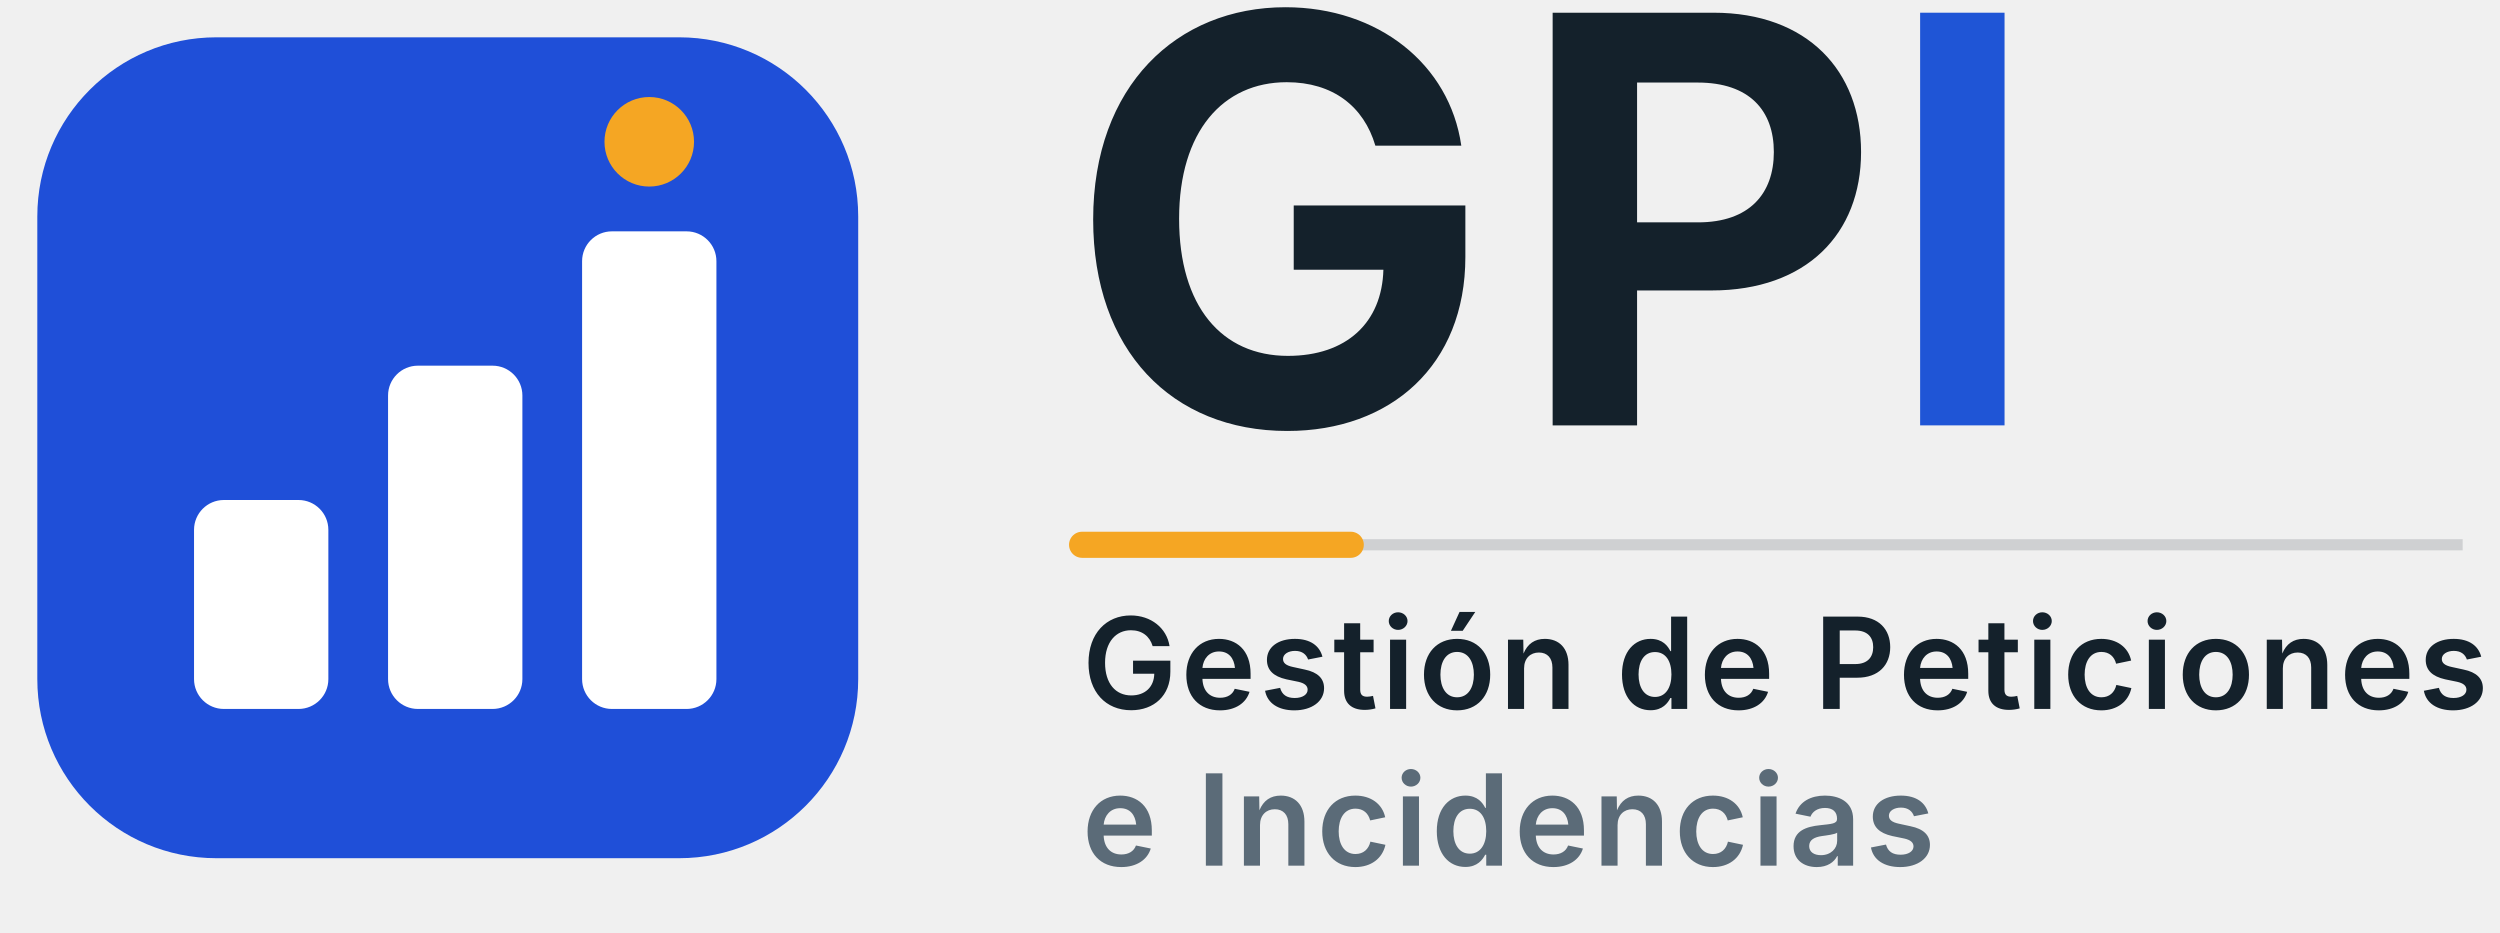
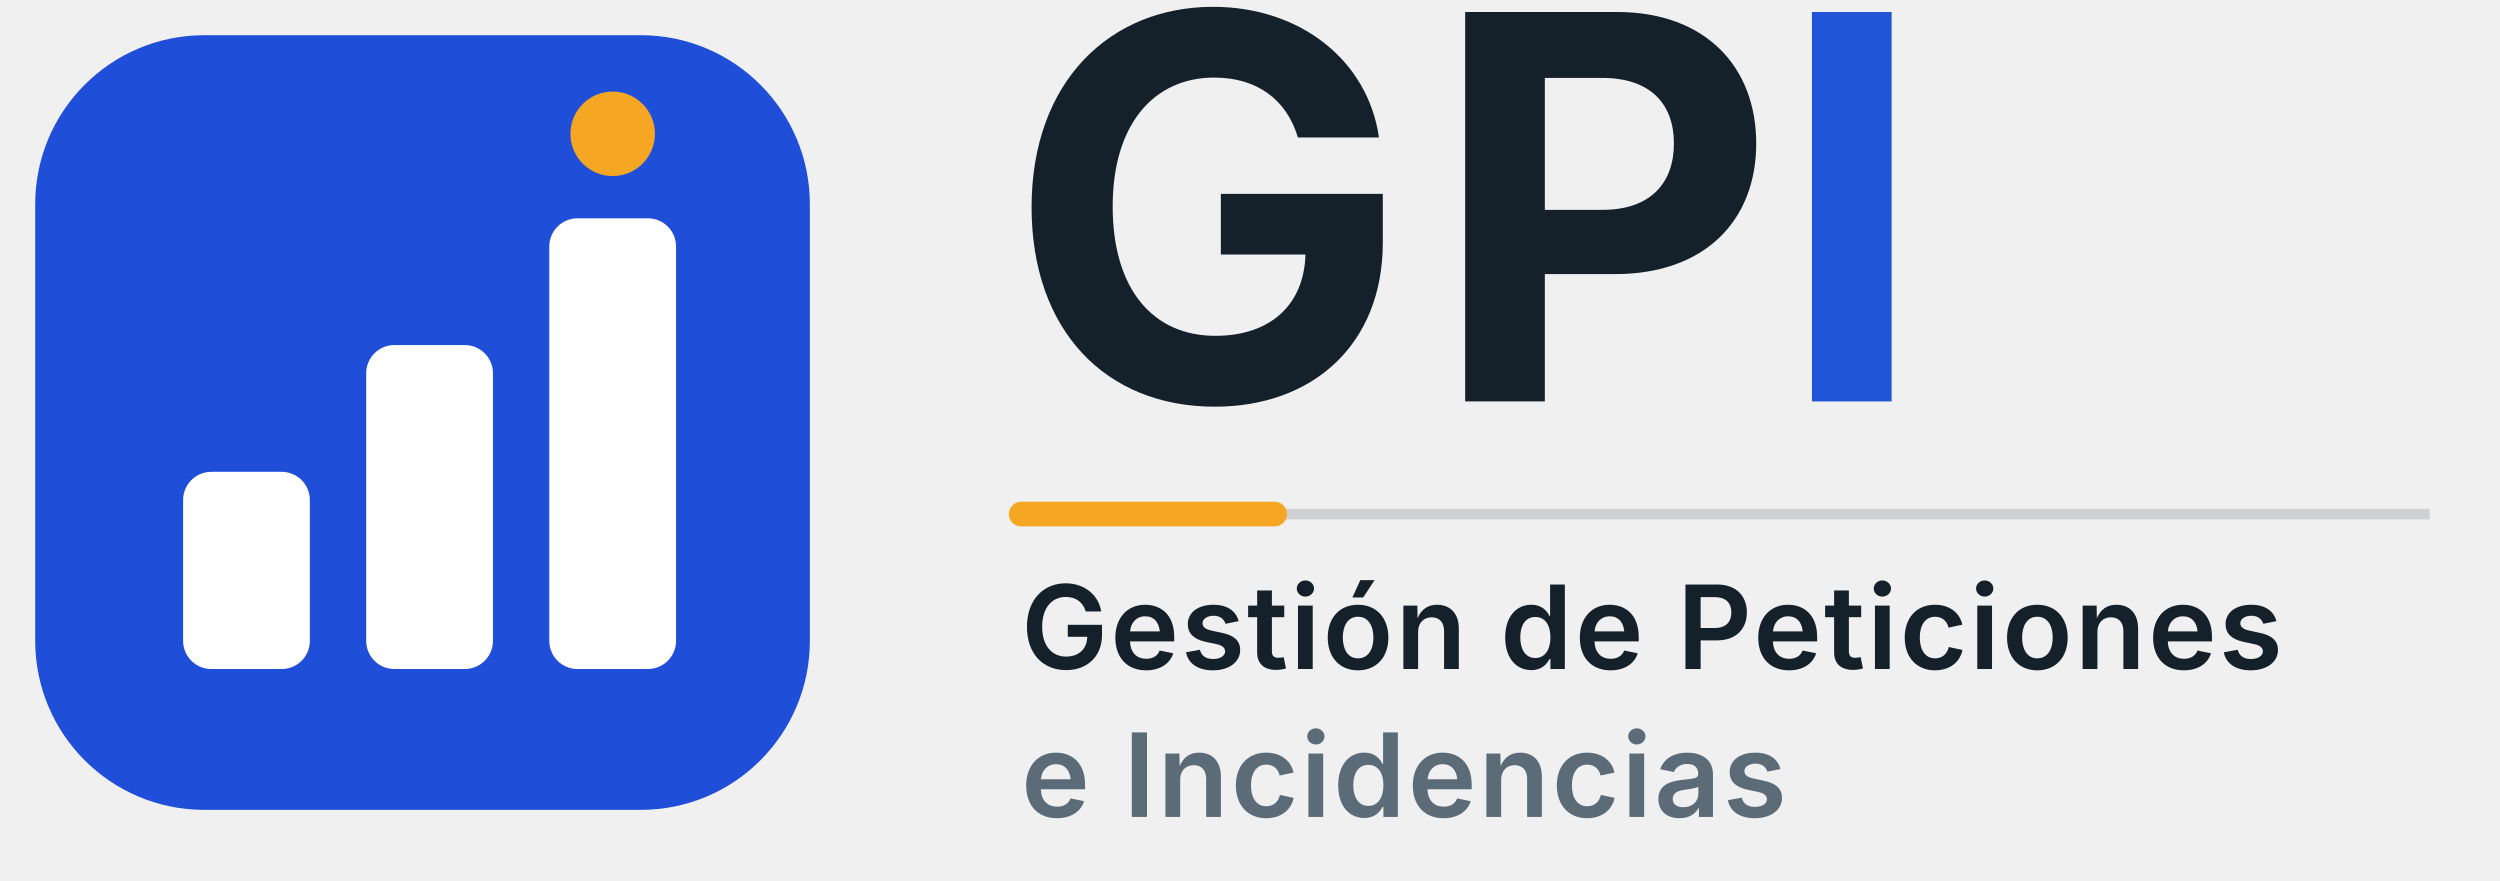
- <svg xmlns="http://www.w3.org/2000/svg" viewBox="175 95 335 125" role="img">
+ <svg xmlns="http://www.w3.org/2000/svg" viewBox="175 95 355 125" role="img">
  <rect x="180" y="100" width="110" height="110" rx="24" fill="#1F4FD8" />
  <rect x="201" y="162" width="18" height="28" rx="4" fill="#FFFFFF" />
  <rect x="227" y="144" width="18" height="46" rx="4" fill="#FFFFFF" />
  <rect x="253" y="126" width="18" height="64" rx="4" fill="#FFFFFF" />
  <circle cx="262" cy="114" r="6" fill="#F5A623" />
  <text x="318" y="152" font-family="'Instrument Sans', system-ui, -apple-system, sans-serif" font-size="76px" font-weight="700" letter-spacing="3px" fill="#14212B">GP<tspan fill="#1F55D6">I</tspan>
  </text>
-   <line x1="320" y1="168" x2="505" y2="168" stroke="rgba(20, 33, 43, 0.15)" stroke-width="1.5" />
+   <line x1="320" y1="168" x2="520" y2="168" stroke="rgba(20, 33, 43, 0.15)" stroke-width="1.5" />
  <line x1="320" y1="168" x2="356" y2="168" stroke="#F5A623" stroke-width="3.5" stroke-linecap="round" />
-   <text x="320" y="190" font-family="'Instrument Sans', system-ui, -apple-system, sans-serif" font-size="17px" font-weight="600" letter-spacing="0.5px" fill="#14212B">Gestión de Peticiones</text>
-   <text x="320" y="211" font-family="'Instrument Sans', system-ui, -apple-system, sans-serif" font-size="17px" font-weight="600" letter-spacing="0.5px" fill="#5B6B78">e Incidencias</text>
+   <text x="320" y="190" font-family="'Instrument Sans', system-ui, -apple-system, sans-serif" font-size="16.5px" font-weight="600" letter-spacing="0.3px" fill="#14212B">Gestión de Peticiones</text>
+   <text x="320" y="211" font-family="'Instrument Sans', system-ui, -apple-system, sans-serif" font-size="16.5px" font-weight="600" letter-spacing="0.3px" fill="#5B6B78">e Incidencias</text>
</svg>
